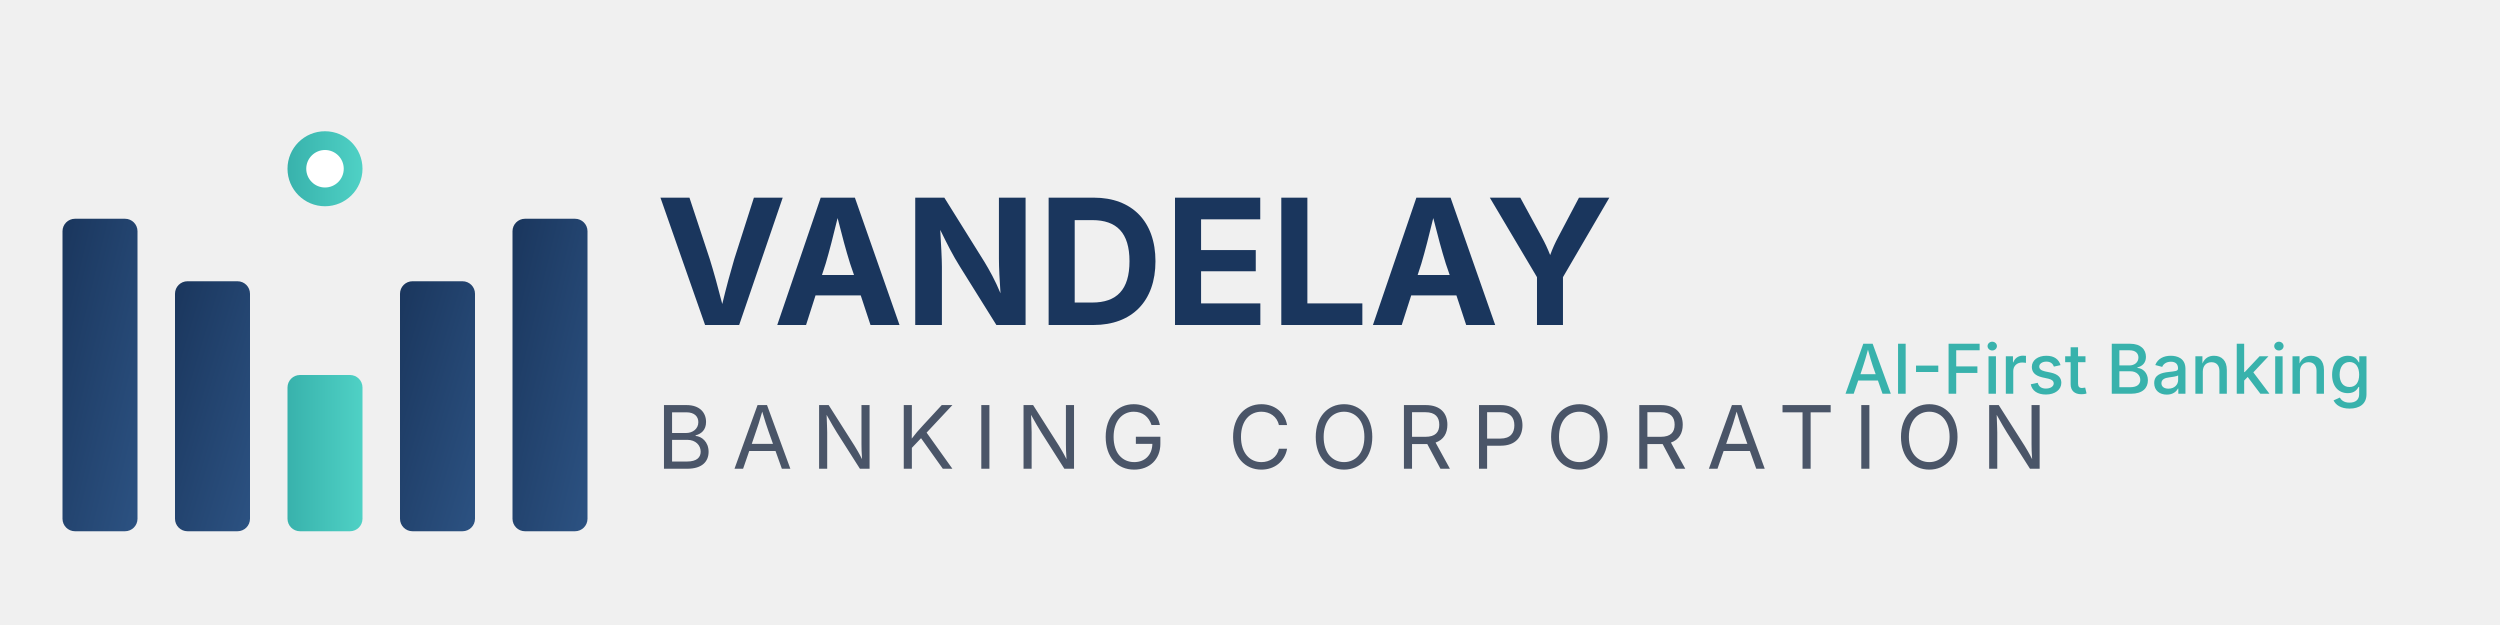
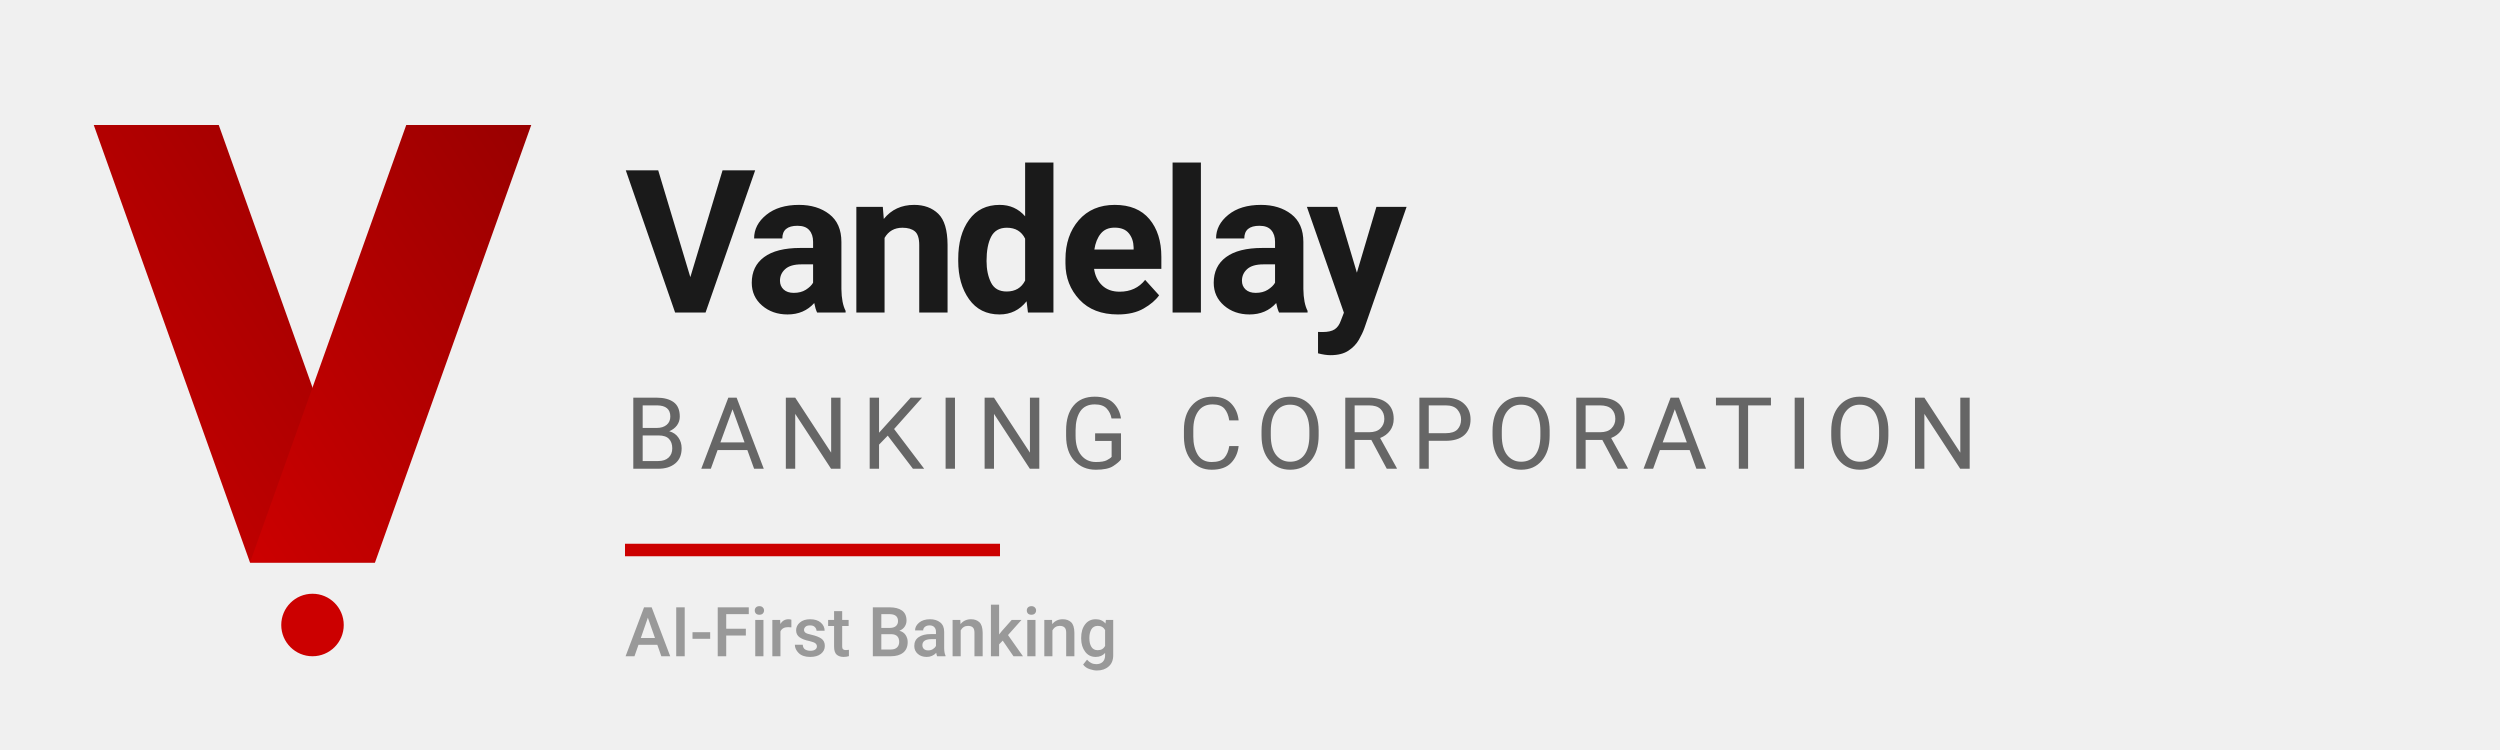
- <svg xmlns="http://www.w3.org/2000/svg" viewBox="0 0 400 100">
+ <svg xmlns="http://www.w3.org/2000/svg" viewBox="0 0 400 120">
  <defs>
-     <linearGradient id="brandGradient" x1="0%" y1="0%" x2="100%" y2="100%">
-       <stop offset="0%" style="stop-color:#1a365d;stop-opacity:1" />
-       <stop offset="100%" style="stop-color:#2c5282;stop-opacity:1" />
-     </linearGradient>
-     <linearGradient id="accentGradient" x1="0%" y1="0%" x2="100%" y2="0%">
-       <stop offset="0%" style="stop-color:#38b2ac;stop-opacity:1" />
-       <stop offset="100%" style="stop-color:#4fd1c5;stop-opacity:1" />
+     <linearGradient id="vGradient" x1="0%" y1="100%" x2="100%" y2="0%">
+       <stop offset="0%" style="stop-color:#cc0000" />
+       <stop offset="100%" style="stop-color:#990000" />
    </linearGradient>
  </defs>
-   <g transform="translate(10, 15)">
-     <rect x="0" y="20" width="12" height="50" rx="2" fill="url(#brandGradient)" />
-     <rect x="18" y="30" width="12" height="40" rx="2" fill="url(#brandGradient)" />
-     <rect x="36" y="45" width="12" height="25" rx="2" fill="url(#accentGradient)" />
-     <rect x="54" y="30" width="12" height="40" rx="2" fill="url(#brandGradient)" />
-     <rect x="72" y="20" width="12" height="50" rx="2" fill="url(#brandGradient)" />
-     <circle cx="42" cy="12" r="6" fill="url(#accentGradient)" />
-     <circle cx="42" cy="12" r="3" fill="#ffffff" />
+   <g transform="translate(15, 20)">
+     <polygon points="0,0 20,0 45,70 25,70" fill="url(#vGradient)" />
+     <polygon points="50,0 70,0 45,70 25,70" fill="url(#vGradient)" />
+     <circle cx="35" cy="80" r="5" fill="#cc0000" />
  </g>
-   <text x="105" y="52" font-family="system-ui, -apple-system, 'Segoe UI', sans-serif" font-size="28" font-weight="700" fill="#1a365d">
-     VANDELAY
+   <text x="100" y="50" font-family="system-ui, -apple-system, 'Segoe UI', Roboto, sans-serif" font-size="32" font-weight="700" fill="#1a1a1a" letter-spacing="-1">
+     Vandelay
  </text>
-   <text x="105" y="75" font-family="system-ui, -apple-system, 'Segoe UI', sans-serif" font-size="14" font-weight="400" fill="#4a5568" letter-spacing="3">
+   <text x="100" y="75" font-family="system-ui, -apple-system, 'Segoe UI', Roboto, sans-serif" font-size="16" font-weight="400" fill="#666666" letter-spacing="2">
    BANKING CORPORATION
  </text>
-   <text x="295" y="63" font-family="system-ui, -apple-system, 'Segoe UI', sans-serif" font-size="11" font-weight="500" fill="#38b2ac">
+   <line x1="100" y1="88" x2="160" y2="88" stroke="#cc0000" stroke-width="2" />
+   <text x="100" y="105" font-family="system-ui, -apple-system, 'Segoe UI', Roboto, sans-serif" font-size="11" font-weight="500" fill="#999999">
    AI-First Banking
  </text>
</svg>
